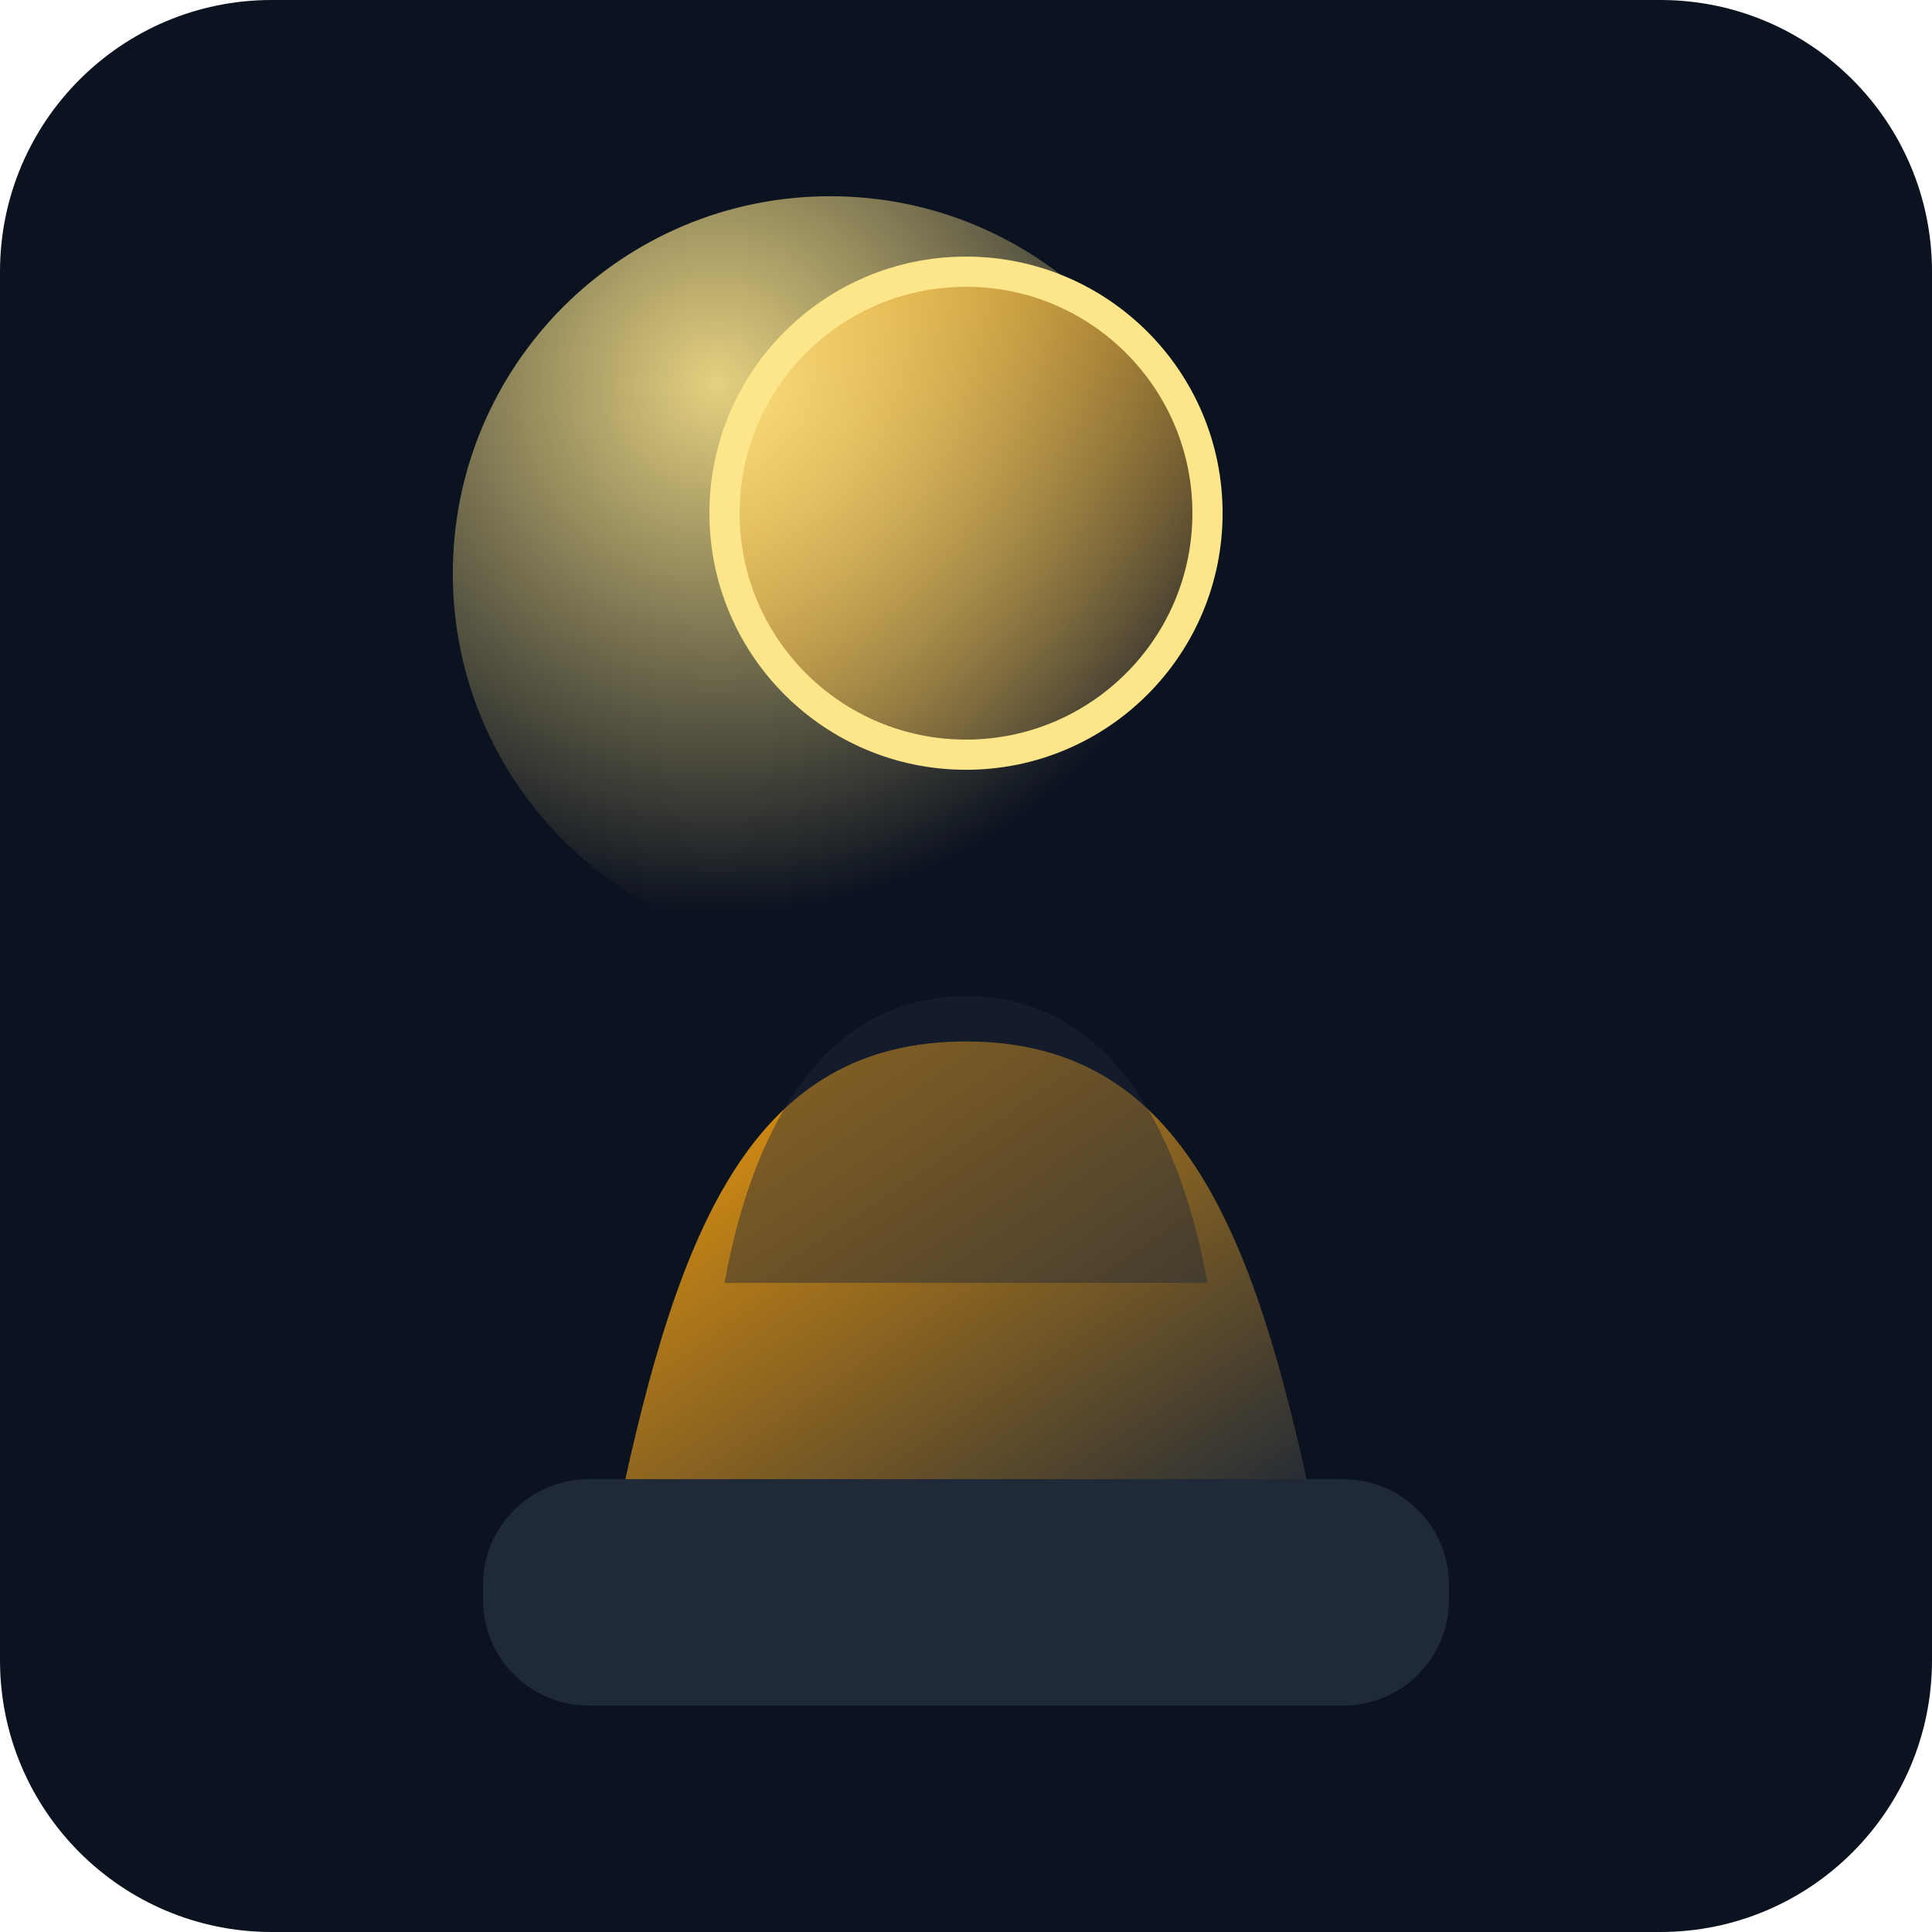
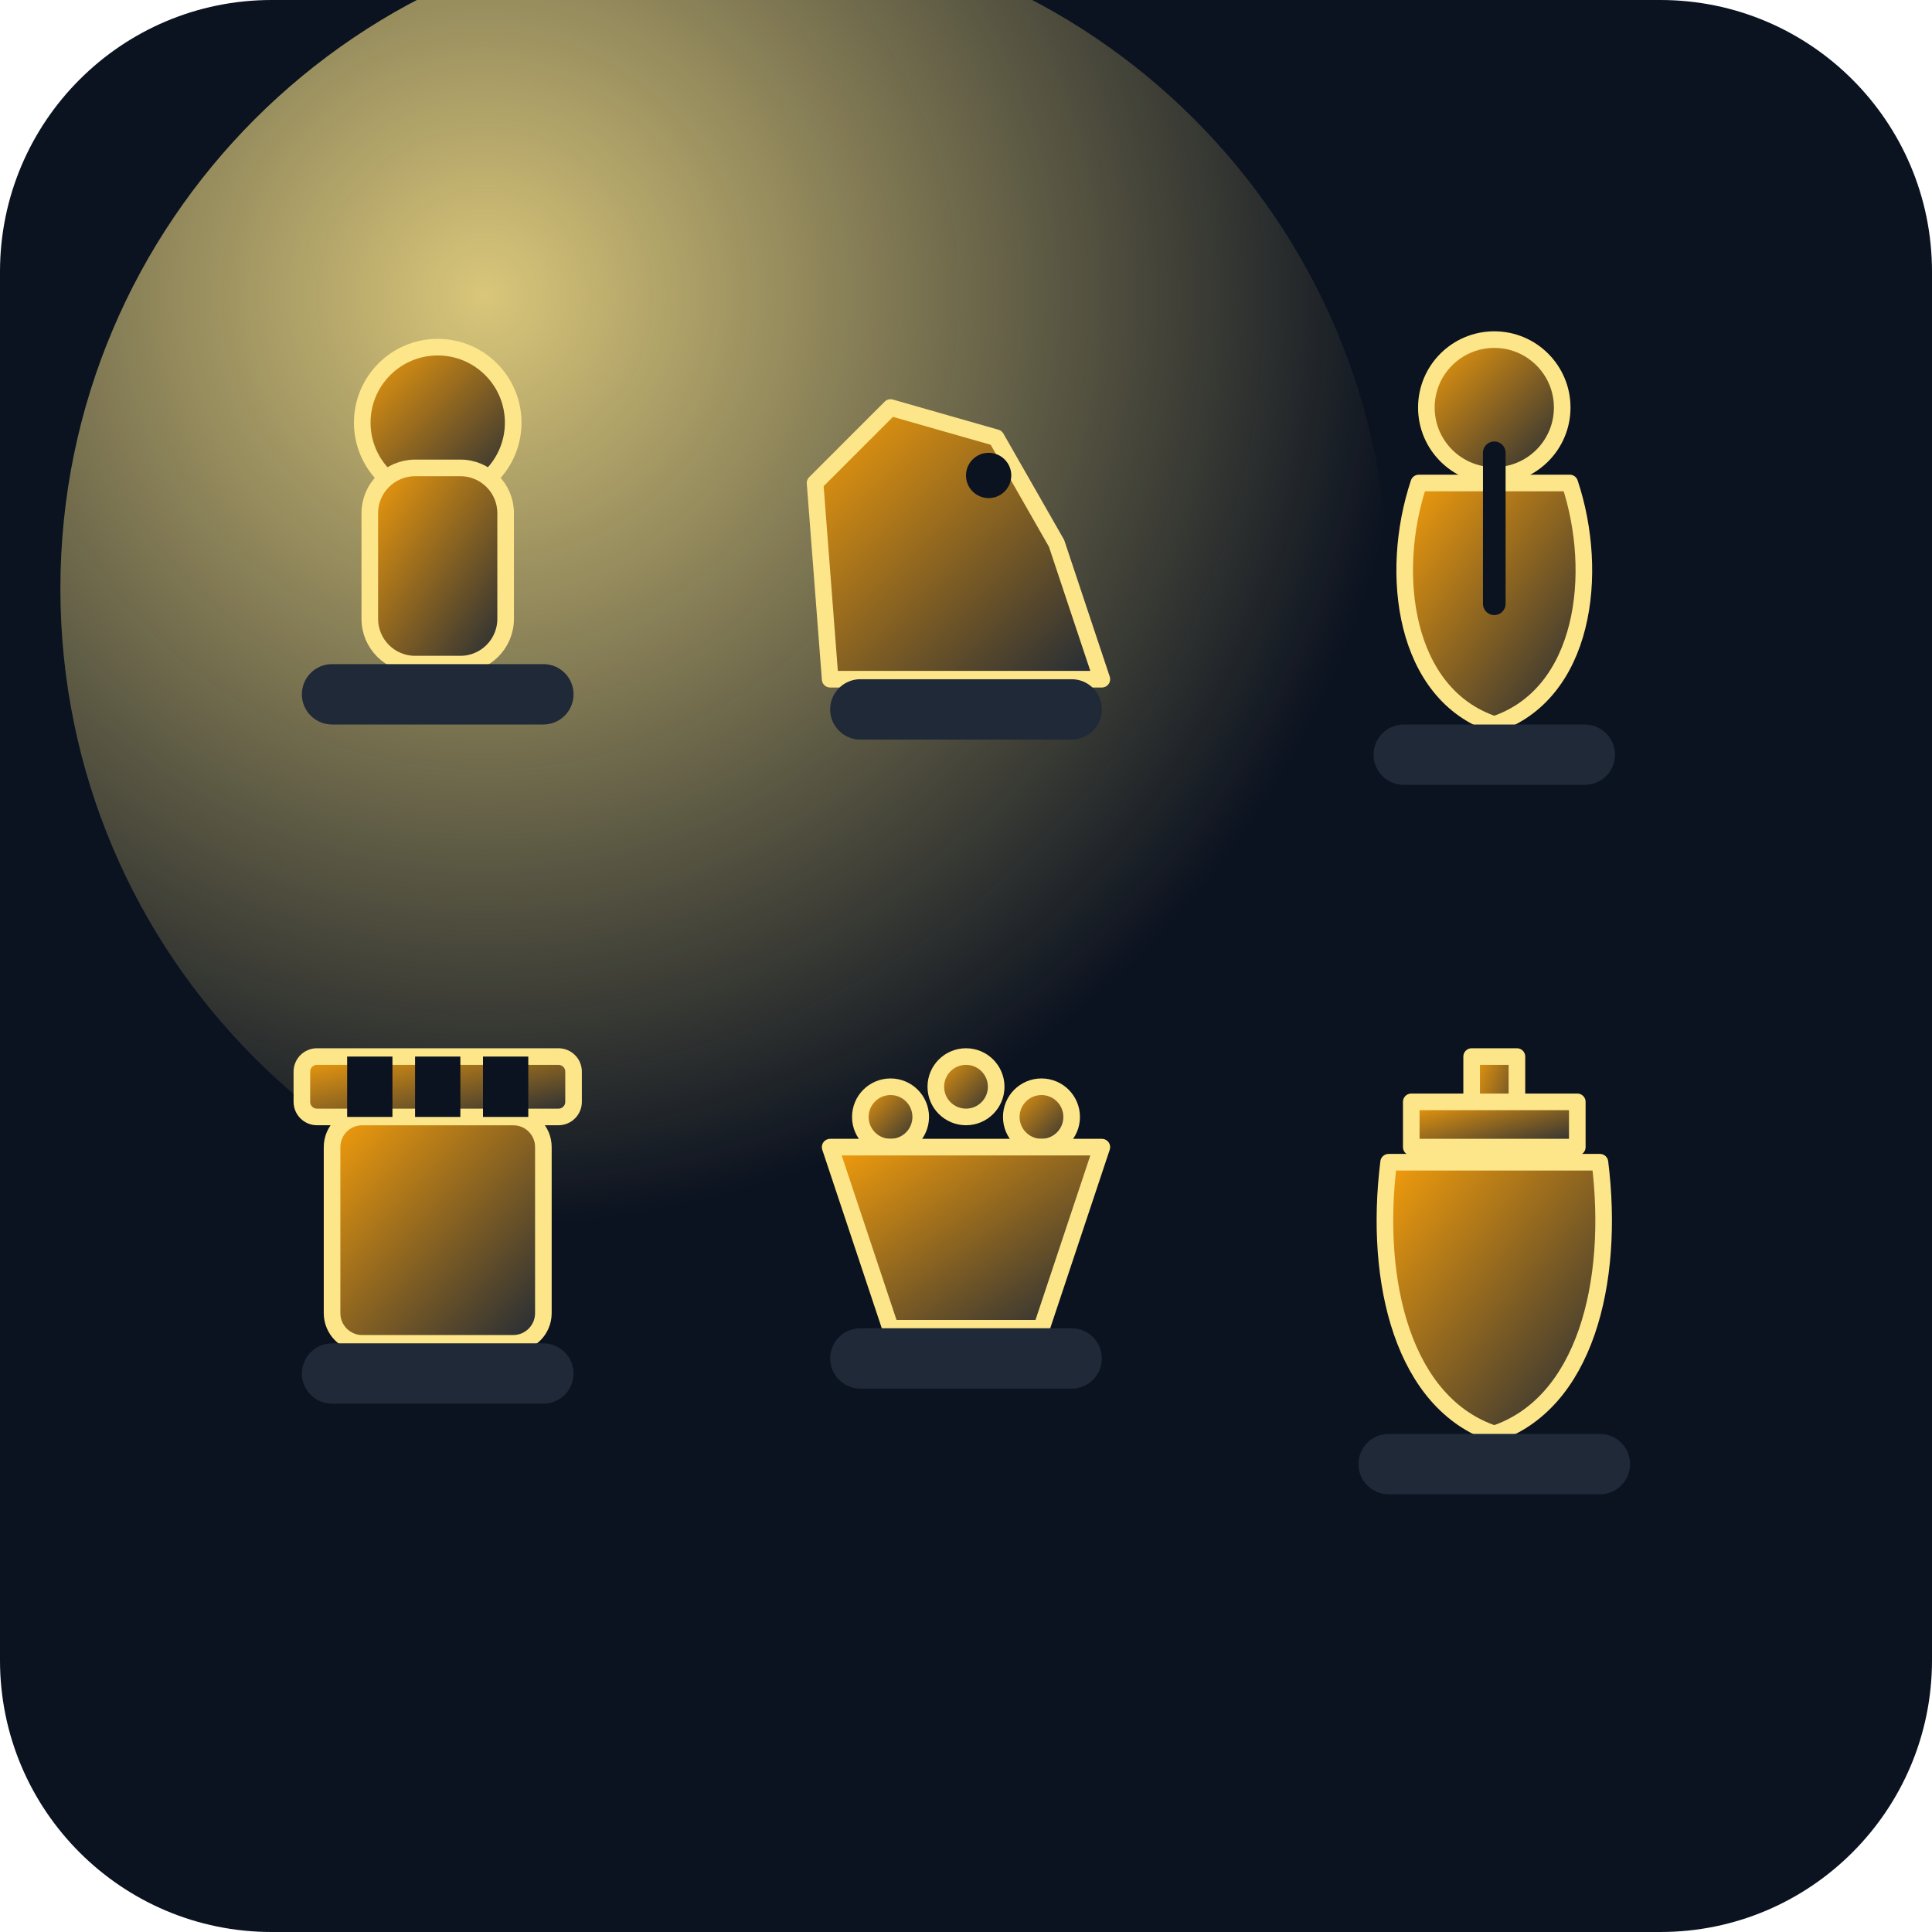
<svg xmlns="http://www.w3.org/2000/svg" width="256" height="256" viewBox="0 0 256 256">
  <defs>
-     <radialGradient id="shine" cx="35%" cy="25%" r="70%">
-       <stop offset="0%" stop-color="#fde68a" stop-opacity="0.9" />
+     <radialGradient id="shine" cx="32%" cy="28%" r="70%">
+       <stop offset="0%" stop-color="#fde68a" stop-opacity="0.85" />
      <stop offset="100%" stop-color="#fde68a" stop-opacity="0" />
    </radialGradient>
    <linearGradient id="body" x1="0" y1="0" x2="1" y2="1">
      <stop offset="0%" stop-color="#f59e0b" />
      <stop offset="100%" stop-color="#1f2937" />
    </linearGradient>
  </defs>
  <rect width="256" height="256" rx="36" fill="#0b1220" />
-   <circle cx="128" cy="68" r="32" fill="url(#body)" stroke="#fde68a" stroke-width="4" />
-   <path d="M82 200c8-38 18-62 46-62s38 24 46 62" fill="url(#body)" />
-   <path d="M96 170c4-22 14-38 32-38s28 16 32 38" fill="#1f2937" opacity="0.45" />
-   <rect x="64" y="196" width="128" height="30" rx="14" fill="#1f2937" />
-   <circle cx="110" cy="76" r="50" fill="url(#shine)" />
+   <circle cx="96" cy="78" r="88" fill="url(#shine)" />
+   <g fill="url(#body)" stroke="#fde68a" stroke-width="2.2" stroke-linecap="round" stroke-linejoin="round">
+     <g transform="translate(58 70)">
+       <circle cx="0" cy="-14" r="10" />
+       <rect x="-9" y="-8" width="18" height="26" rx="6" />
+       <rect x="-18" y="18" width="36" height="8" rx="4" fill="#1f2937" stroke="none" />
+     </g>
+     <g transform="translate(128 70)">
+       <path d="M-18 20 L18 20 L12 2 L4 -12 L-10 -16 L-20 -6 Z" />
+       <circle cx="3" cy="-7" r="3" fill="#0b1220" stroke="none" />
+       <rect x="-18" y="20" width="36" height="8" rx="4" fill="#1f2937" stroke="none" />
+     </g>
+     <g transform="translate(198 70)">
+       <circle cx="0" cy="-16" r="9" />
+       <path d="M-10 -6 C-14 6 -12 22 0 26 C12 22 14 6 10 -6 Z" />
+       <path d="M0 -10 L0 10" stroke="#0b1220" stroke-width="3" />
+       <rect x="-16" y="26" width="32" height="8" rx="4" fill="#1f2937" stroke="none" />
+     </g>
+     <g transform="translate(58 166)">
+       <rect x="-14" y="-18" width="28" height="30" rx="4" />
+       <rect x="-18" y="-26" width="36" height="8" rx="2" />
+       <rect x="-12" y="-26" width="6" height="8" fill="#0b1220" stroke="none" />
+       <rect x="-3" y="-26" width="6" height="8" fill="#0b1220" stroke="none" />
+       <rect x="6" y="-26" width="6" height="8" fill="#0b1220" stroke="none" />
+       <rect x="-18" y="12" width="36" height="8" rx="4" fill="#1f2937" stroke="none" />
+     </g>
+     <g transform="translate(128 166)">
+       <circle cx="-10" cy="-18" r="4" />
+       <circle cx="0" cy="-22" r="4" />
+       <circle cx="10" cy="-18" r="4" />
+       <path d="M-18 -14 L18 -14 L10 10 L-10 10 Z" />
+       <rect x="-18" y="10" width="36" height="8" rx="4" fill="#1f2937" stroke="none" />
+     </g>
+     <g transform="translate(198 166)">
+       <rect x="-3" y="-26" width="6" height="16" />
+       <rect x="-11" y="-20" width="22" height="6" />
+       <path d="M-14 -12 C-16 4 -12 20 0 24 C12 20 16 4 14 -12 Z" />
+       <rect x="-18" y="24" width="36" height="8" rx="4" fill="#1f2937" stroke="none" />
+     </g>
+   </g>
</svg>
